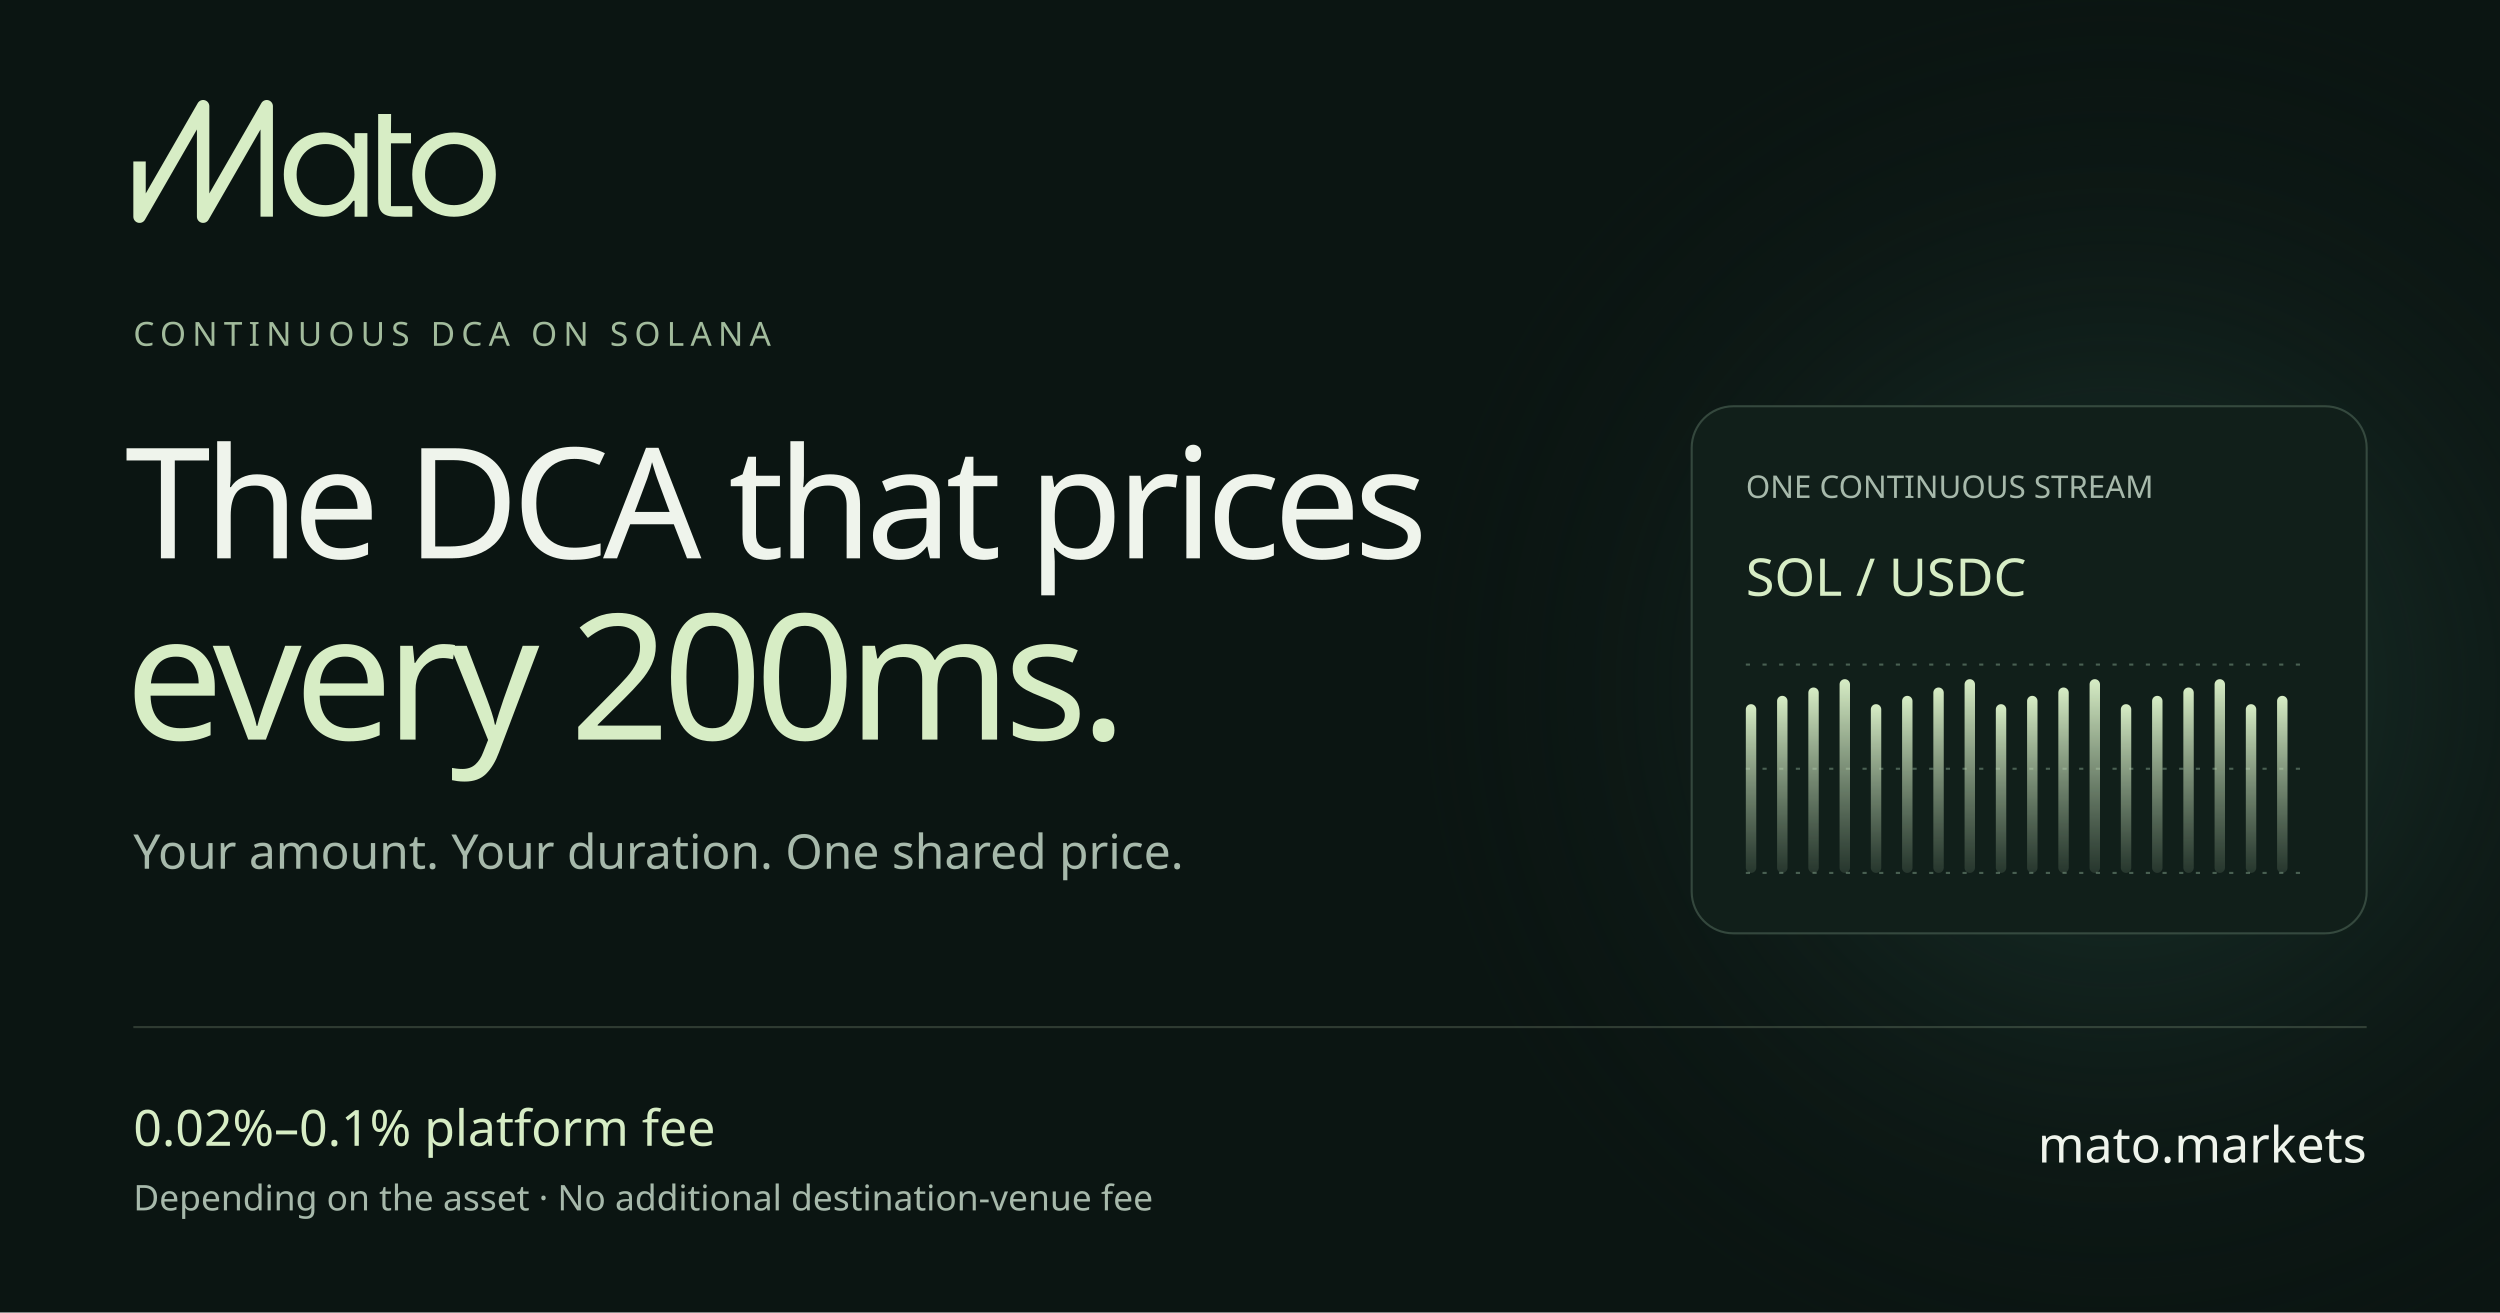
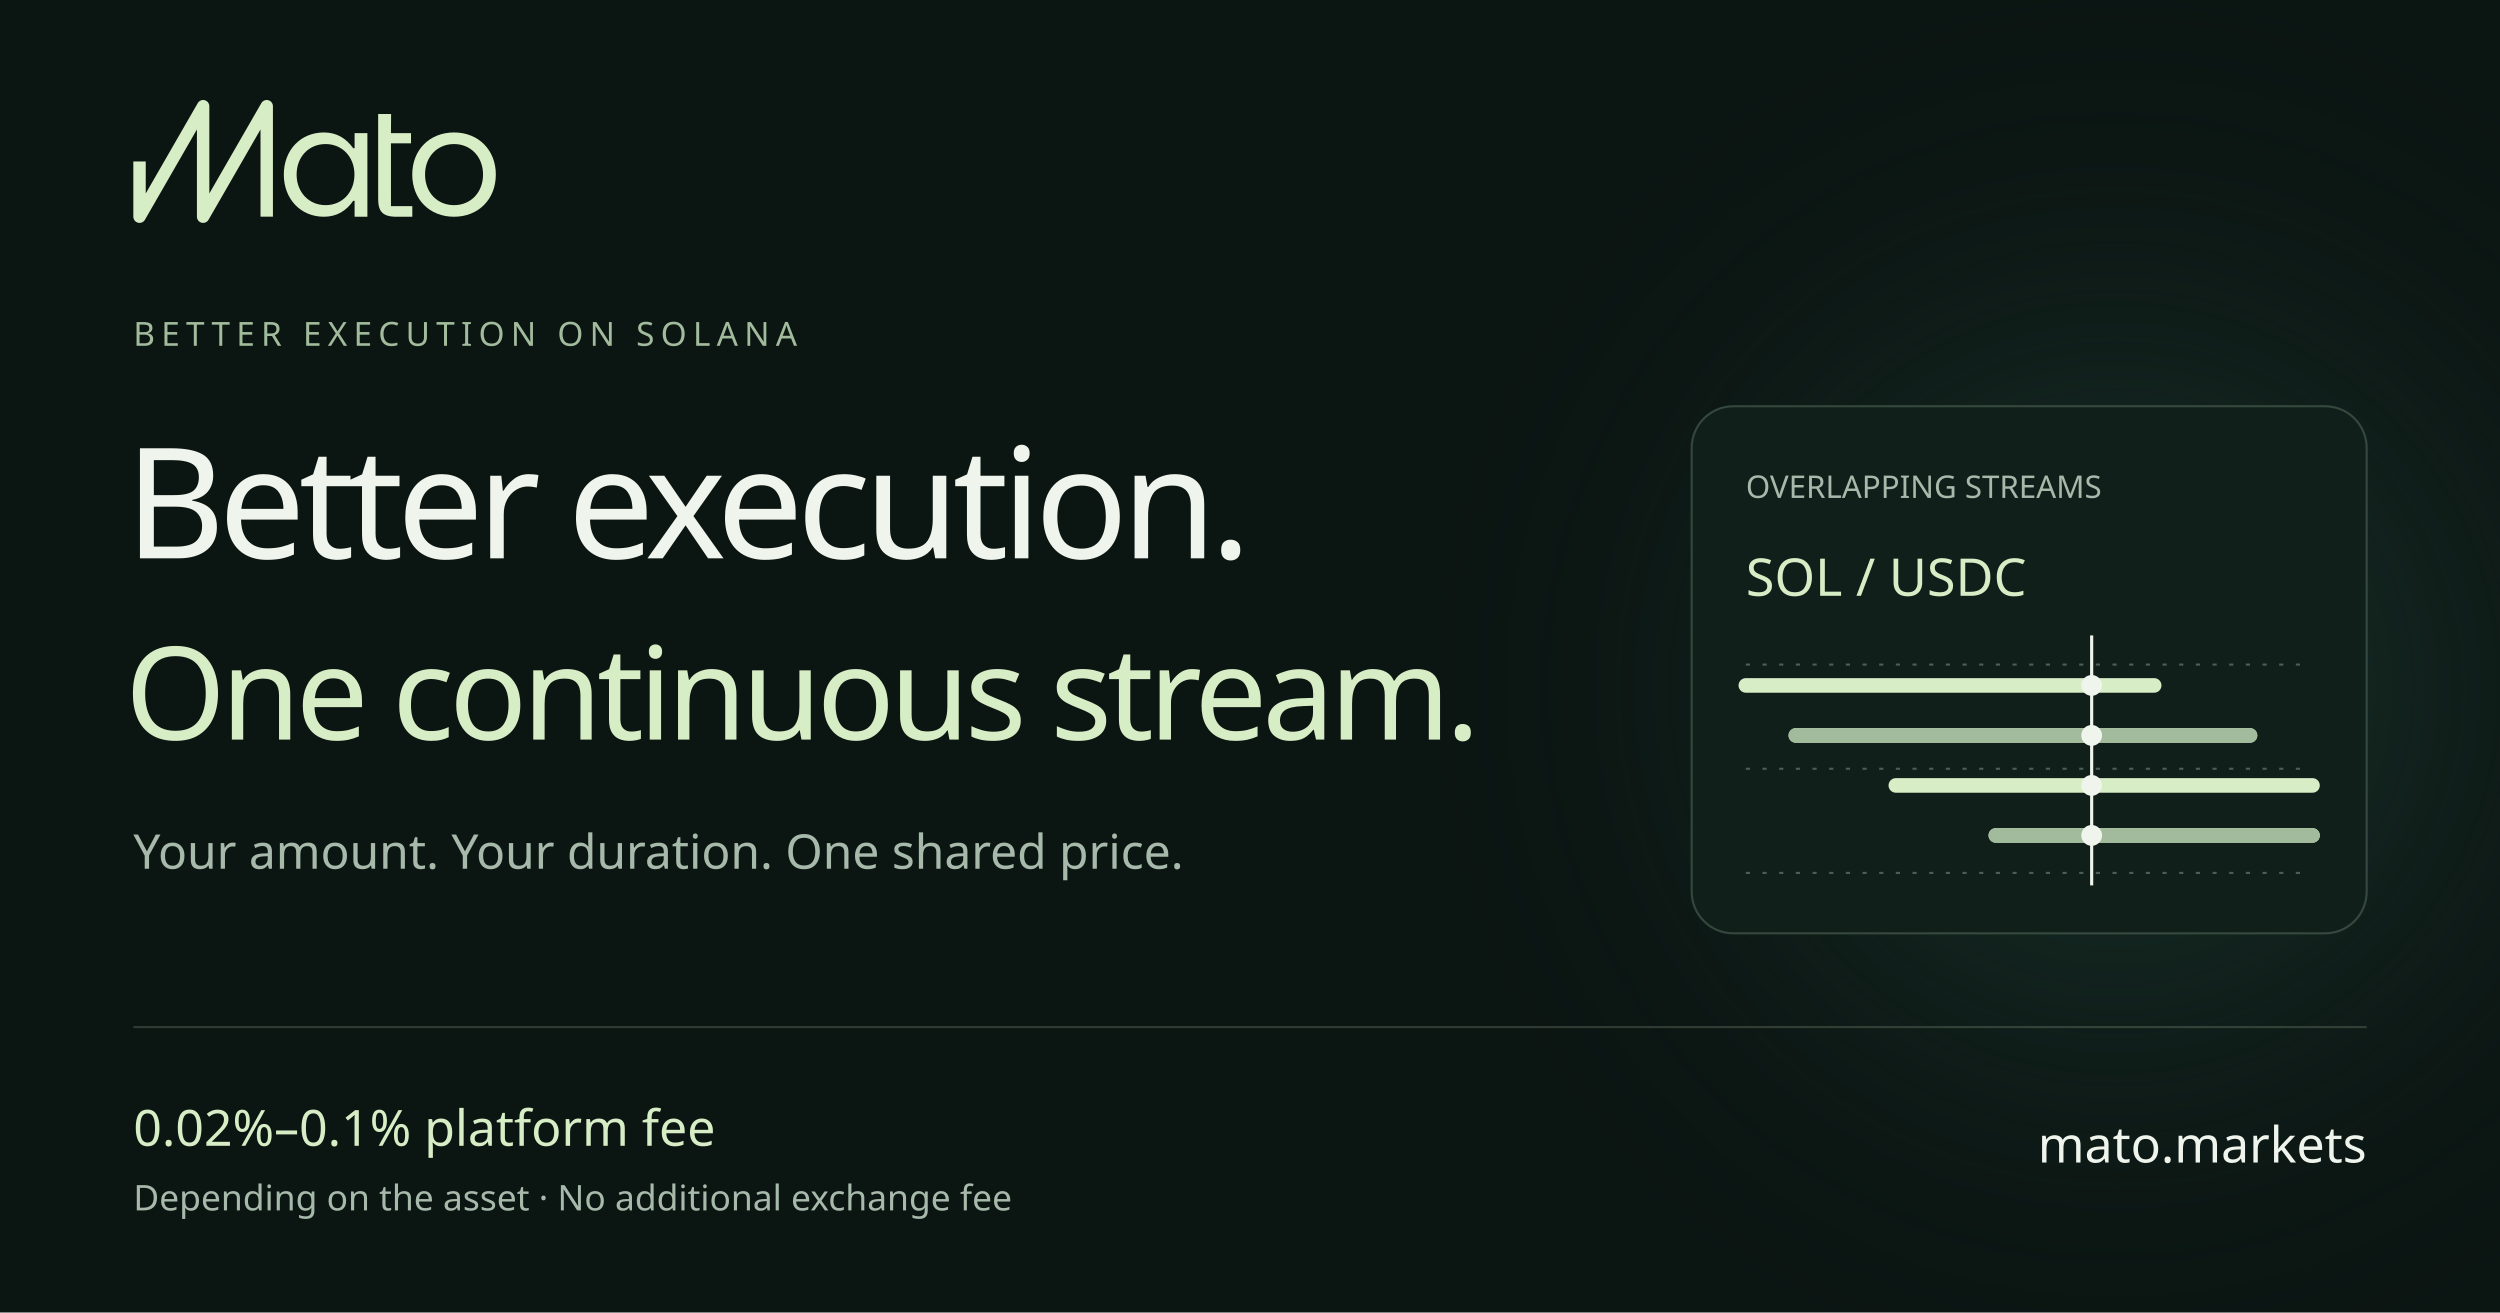
<svg xmlns="http://www.w3.org/2000/svg" width="1200" height="630" viewBox="0 0 1200 630">
  <defs>
    <radialGradient id="glow">
      <stop stop-color="#25473E" stop-opacity=".7" />
      <stop offset="1" stop-color="#0B1512" stop-opacity="0" />
    </radialGradient>
    <linearGradient id="bar" x2="0" y2="1">
      <stop stop-color="#D7EDC5" />
      <stop offset="1" stop-color="#A2BB9C" stop-opacity=".15" />
    </linearGradient>
  </defs>
  <rect width="1200" height="630" fill="#0B1512" />
  <ellipse cx="1015" cy="330" rx="340" ry="340" fill="url(#glow)" />
  <g transform="translate(34 18)">
    <g transform="translate(30 30)">
      <path d="M61.446 1.494C62.12 0.323 63.493 -0.248 64.796 0.102C66.098 0.452 67.003 1.635 67.003 2.987V56.013H61.046V14.137L36.081 57.506C35.407 58.677 34.033 59.248 32.731 58.898C31.429 58.548 30.523 57.365 30.523 56.013V14.135L5.558 57.506C4.884 58.677 3.51 59.248 2.208 58.898C0.906 58.548 5.08813e-06 57.365 0 56.013V29.5H5.957V44.863L30.922 1.494C31.596 0.323 32.971 -0.248 34.273 0.102C35.575 0.452 36.48 1.635 36.48 2.987V44.863L61.446 1.494Z" fill="#D7EDC5" />
      <path d="M123.659 15.909H133.282V20.809H123.666L123.659 22.043V44.761C123.659 44.817 123.66 44.873 123.661 44.929C123.662 44.991 123.664 45.052 123.666 45.114V50.957H133.904V56.045H126.403C119.37 56.045 117.52 53.303 117.52 47.374V23.654H117.515V6.722H123.733L123.659 15.909Z" fill="#D7EDC5" />
      <path fill-rule="evenodd" clip-rule="evenodd" d="M91.474 15.578C97.692 15.578 102.207 18.473 105.538 23.15H106.204V15.897H112.349V56.025H106.204V48.393H105.538C102.281 53.145 97.692 56.04 91.474 56.04C80.296 56.04 72.228 47.502 72.228 35.772C72.228 24.041 80.296 15.578 91.474 15.578ZM92.288 21.145C84.22 21.145 78.372 27.308 78.372 35.772C78.372 44.235 84.22 50.472 92.288 50.472C100.283 50.472 106.131 44.309 106.131 35.772C106.131 27.308 100.283 21.146 92.288 21.145Z" fill="#D7EDC5" />
      <path fill-rule="evenodd" clip-rule="evenodd" d="M153.94 15.578C165.635 15.578 174 23.967 174 35.772C174 47.651 165.635 56.04 153.94 56.04C142.17 56.04 133.88 47.65 133.88 35.772C133.88 23.967 142.17 15.578 153.94 15.578ZM153.94 21.145C145.797 21.146 140.024 27.308 140.024 35.772C140.024 44.309 145.797 50.472 153.94 50.472C162.008 50.472 167.856 44.309 167.856 35.772C167.856 27.308 162.008 21.145 153.94 21.145Z" fill="#D7EDC5" />
    </g>
  </g>
  <g font-family="IBM Plex Sans, sans-serif" font-weight="400">
-     <text x="64" y="166" font-size="16" letter-spacing="3" fill="#A2BB9C">CONTINUOUS DCA ON SOLANA</text>
-     <text x="60" y="268" font-size="74" letter-spacing="-3.2" fill="#EFF4EC">The DCA that prices</text>
-     <text x="60" y="355" font-size="84" letter-spacing="-3.6" fill="#D7EDC5">every 200ms.</text>
+     <text x="64" y="166" font-size="16" letter-spacing="3" fill="#A2BB9C">BETTER EXECUTION ON SOLANA</text>
+     <text x="60" y="268" font-size="74" letter-spacing="-3.2" fill="#EFF4EC">Better execution.</text>
+     <text x="60" y="355" font-size="62" letter-spacing="-2.4" fill="#D7EDC5">One continuous stream.</text>
    <text x="64" y="417" font-size="23" fill="#A7B9AB">Your amount. Your duration. One shared price.</text>
    <line x1="64" y1="493" x2="1136" y2="493" stroke="#D7EDC5" stroke-opacity=".18" />
    <text x="64" y="550" font-size="24" fill="#D7EDC5">0.02%–0.1% platform fee</text>
-     <text x="64" y="581" font-size="17" fill="#A7B9AB">Depending on the asset · No additional destination-venue fee</text>
+     <text x="64" y="581" font-size="17" fill="#A7B9AB">Depending on the asset · No additional exchange fee</text>
    <text x="1136" y="558" text-anchor="end" font-size="24" fill="#EFF4EC">mato.markets</text>
    <rect x="812" y="195" width="324" height="253" rx="20" fill="#111F1A" stroke="#496052" stroke-opacity=".65" />
-     <text x="838" y="239" font-size="15" fill="#A7B9AB">ONE CONTINUOUS STREAM</text>
+     <text x="838" y="239" font-size="15" fill="#A7B9AB">OVERLAPPING STREAMS</text>
    <text x="838" y="286" font-size="25" fill="#D7EDC5">SOL / USDC</text>
    <path d="M838 319H1110M838 369H1110M838 419H1110" stroke="#496052" stroke-dasharray="2 6" />
-     <rect x="838" y="338" width="5" height="81" rx="2.5" fill="url(#bar)" />
-     <rect x="853" y="334" width="5" height="85" rx="2.5" fill="url(#bar)" />
-     <rect x="868" y="330" width="5" height="89" rx="2.5" fill="url(#bar)" />
-     <rect x="883" y="326" width="5" height="93" rx="2.5" fill="url(#bar)" />
-     <rect x="898" y="338" width="5" height="81" rx="2.5" fill="url(#bar)" />
-     <rect x="913" y="334" width="5" height="85" rx="2.5" fill="url(#bar)" />
-     <rect x="928" y="330" width="5" height="89" rx="2.5" fill="url(#bar)" />
-     <rect x="943" y="326" width="5" height="93" rx="2.5" fill="url(#bar)" />
-     <rect x="958" y="338" width="5" height="81" rx="2.5" fill="url(#bar)" />
-     <rect x="973" y="334" width="5" height="85" rx="2.5" fill="url(#bar)" />
-     <rect x="988" y="330" width="5" height="89" rx="2.5" fill="url(#bar)" />
-     <rect x="1003" y="326" width="5" height="93" rx="2.5" fill="url(#bar)" />
-     <rect x="1018" y="338" width="5" height="81" rx="2.5" fill="url(#bar)" />
-     <rect x="1033" y="334" width="5" height="85" rx="2.5" fill="url(#bar)" />
-     <rect x="1048" y="330" width="5" height="89" rx="2.5" fill="url(#bar)" />
-     <rect x="1063" y="326" width="5" height="93" rx="2.5" fill="url(#bar)" />
-     <rect x="1078" y="338" width="5" height="81" rx="2.5" fill="url(#bar)" />
-     <rect x="1093" y="334" width="5" height="85" rx="2.5" fill="url(#bar)" />
+     <path d="M838 329H1034M862 353H1080M910 377H1110M958 401H1110" stroke="#D7EDC5" stroke-width="7" stroke-linecap="round" />
+     <path d="M862 353H1080M958 401H1110" stroke="#A2BB9C" stroke-width="7" stroke-linecap="round" />
+     <path d="M1004 305V425" stroke="#EFF4EC" stroke-width="1.5" />
+     <g fill="#EFF4EC">
+       <circle cx="1004" cy="329" r="5" />
+       <circle cx="1004" cy="353" r="5" />
+       <circle cx="1004" cy="377" r="5" />
+       <circle cx="1004" cy="401" r="5" />
+     </g>
  </g>
</svg>
